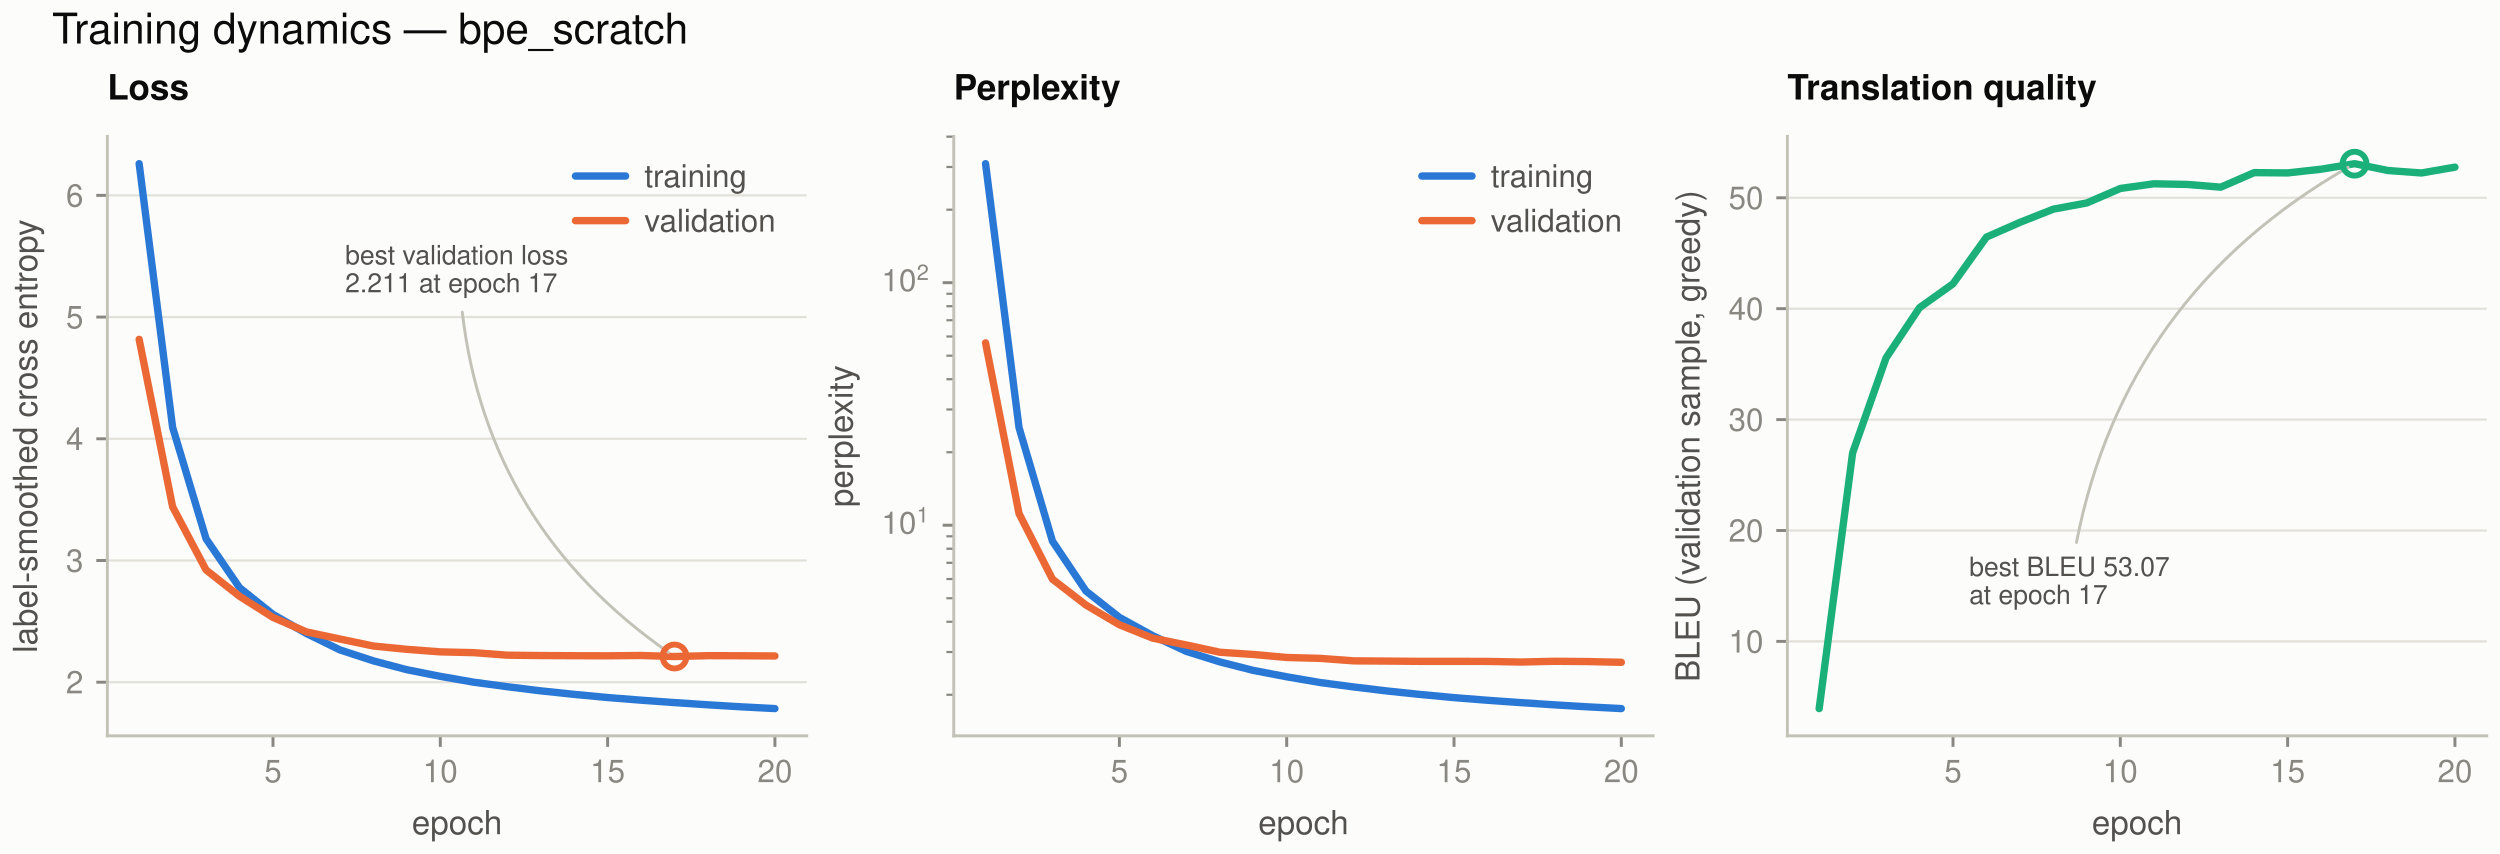
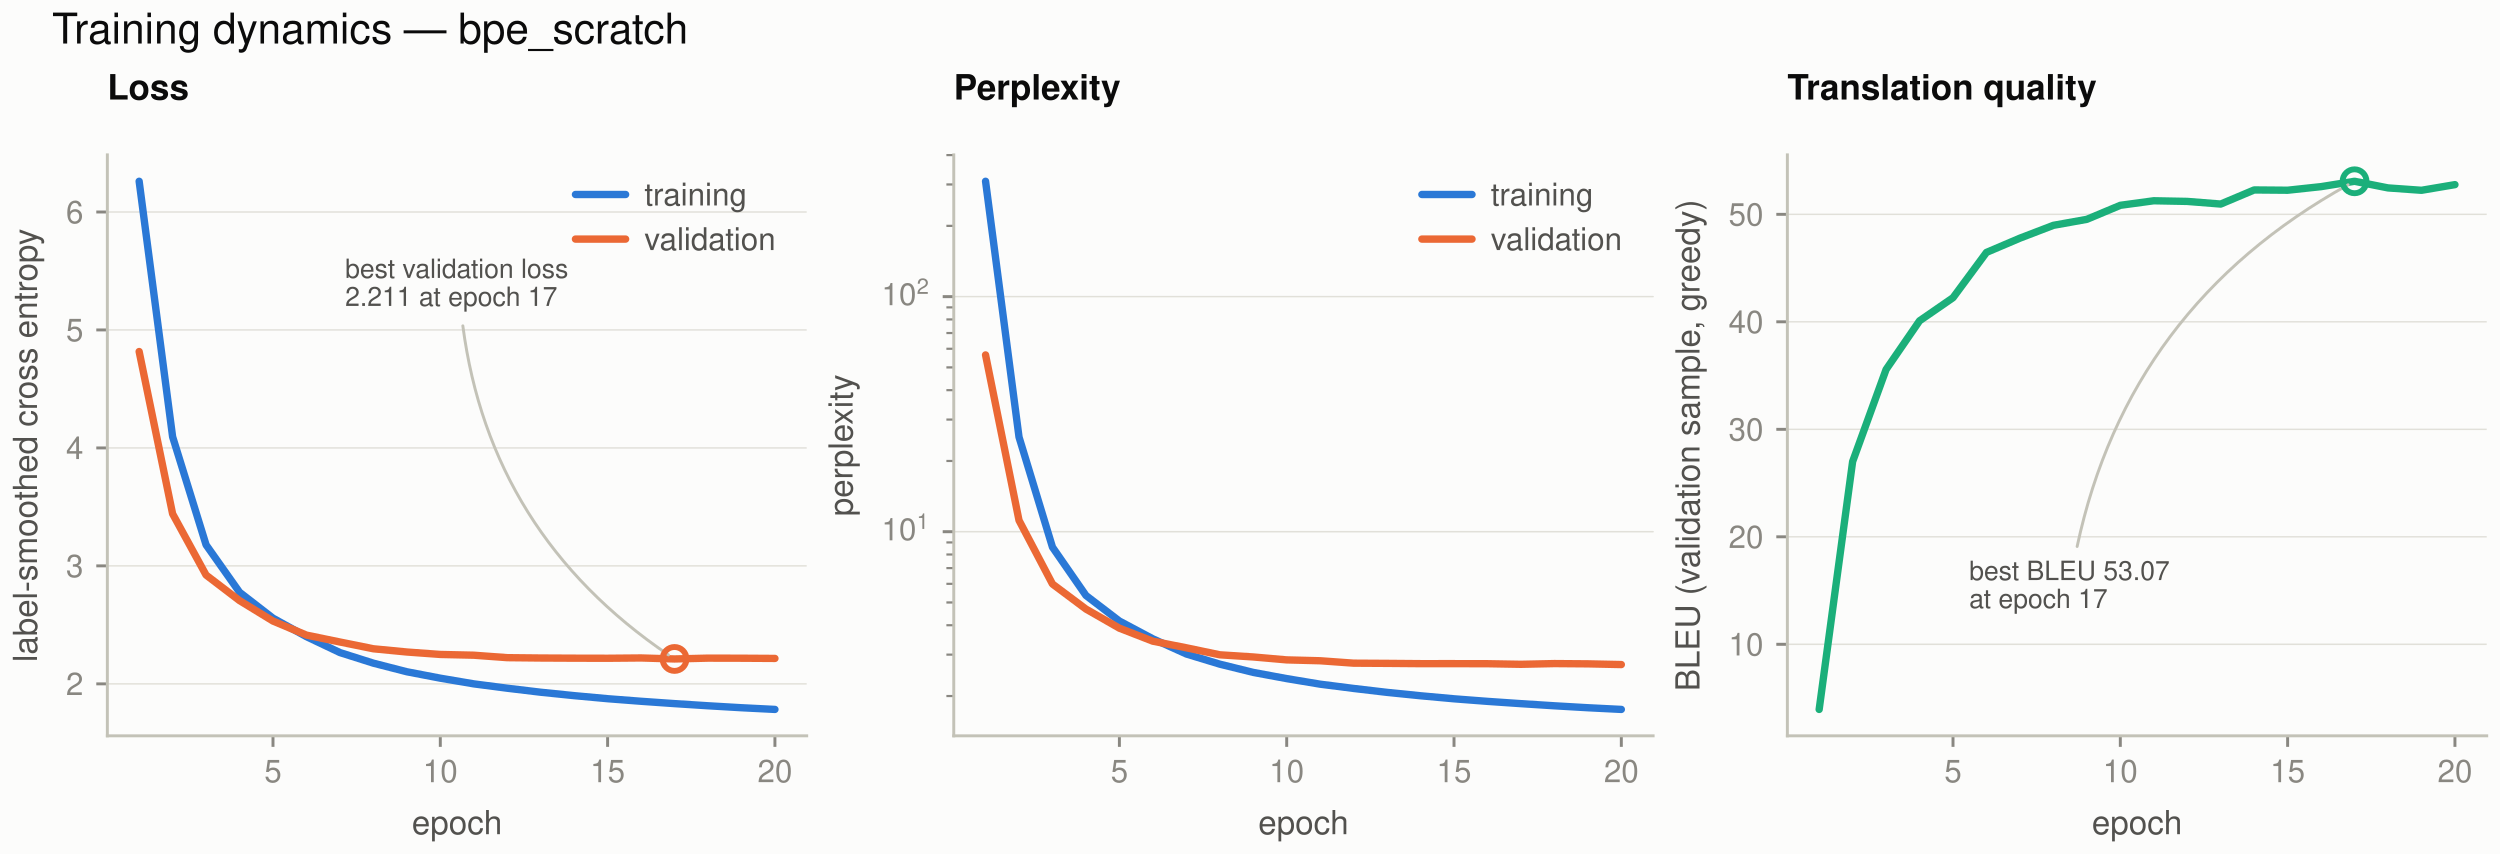
<svg xmlns="http://www.w3.org/2000/svg" xmlns:xlink="http://www.w3.org/1999/xlink" width="678pt" height="231.6pt" viewBox="0 0 678 231.6" version="1.1">
  <defs>
    <style type="text/css">*{stroke-linejoin: round; stroke-linecap: butt}</style>
  </defs>
  <g id="figure_1">
    <g id="patch_1">
      <path d="M 0 231.6  L 678 231.6  L 678 0  L 0 0  z " style="fill: #fcfcfb" />
    </g>
    <g id="axes_1">
      <g id="patch_2">
-         <path d="M 29.115 199.555  L 218.779 199.555  L 218.779 37  L 29.115 37  z " style="fill: #fcfcfb" />
+         <path d="M 29.115 199.555  L 218.779 199.555  L 218.779 42  L 29.115 42  z " style="fill: #fcfcfb" />
      </g>
      <g id="matplotlib.axis_1">
        <g id="xtick_1">
          <g id="line2d_1">
            <defs>
-               <path id="mae2e1ac41f" d="M 0 0  L 0 3  " style="stroke: #898781; stroke-width: 0.8" />
+               <path id="m5e788f8303" d="M 0 0  L 0 3  " style="stroke: #898781; stroke-width: 0.8" />
            </defs>
            <g>
-               <use xlink:href="#mae2e1ac41f" x="74.036" y="199.555" style="fill: #898781; stroke: #898781; stroke-width: 0.8" />
+               <use xlink:href="#m5e788f8303" x="74.036" y="199.555" style="fill: #898781; stroke: #898781; stroke-width: 0.8" />
            </g>
          </g>
          <g id="text_1">
            <text style="font-size: 8.5px; font-family: 'Helvetica Neue', 'Helvetica', 'Arial', 'DejaVu Sans', sans-serif; text-anchor: middle; fill: #898781" x="74.036" y="212.125" transform="rotate(-0 74.03577 212.1249)">5</text>
          </g>
        </g>
        <g id="xtick_2">
          <g id="line2d_2">
            <g>
-               <use xlink:href="#mae2e1ac41f" x="119.41" y="199.555" style="fill: #898781; stroke: #898781; stroke-width: 0.8" />
+               <use xlink:href="#m5e788f8303" x="119.41" y="199.555" style="fill: #898781; stroke: #898781; stroke-width: 0.8" />
            </g>
          </g>
          <g id="text_2">
            <text style="font-size: 8.5px; font-family: 'Helvetica Neue', 'Helvetica', 'Arial', 'DejaVu Sans', sans-serif; text-anchor: middle; fill: #898781" x="119.41" y="212.125" transform="rotate(-0 119.41 212.1249)">10</text>
          </g>
        </g>
        <g id="xtick_3">
          <g id="line2d_3">
            <g>
-               <use xlink:href="#mae2e1ac41f" x="164.784" y="199.555" style="fill: #898781; stroke: #898781; stroke-width: 0.8" />
+               <use xlink:href="#m5e788f8303" x="164.784" y="199.555" style="fill: #898781; stroke: #898781; stroke-width: 0.8" />
            </g>
          </g>
          <g id="text_3">
            <text style="font-size: 8.5px; font-family: 'Helvetica Neue', 'Helvetica', 'Arial', 'DejaVu Sans', sans-serif; text-anchor: middle; fill: #898781" x="164.784" y="212.125" transform="rotate(-0 164.7842 212.1249)">15</text>
          </g>
        </g>
        <g id="xtick_4">
          <g id="line2d_4">
            <g>
-               <use xlink:href="#mae2e1ac41f" x="210.158" y="199.555" style="fill: #898781; stroke: #898781; stroke-width: 0.8" />
+               <use xlink:href="#m5e788f8303" x="210.158" y="199.555" style="fill: #898781; stroke: #898781; stroke-width: 0.8" />
            </g>
          </g>
          <g id="text_4">
            <text style="font-size: 8.5px; font-family: 'Helvetica Neue', 'Helvetica', 'Arial', 'DejaVu Sans', sans-serif; text-anchor: middle; fill: #898781" x="210.158" y="212.125" transform="rotate(-0 210.1584 212.1249)">20</text>
          </g>
        </g>
        <g id="text_5">
          <text style="font-size: 9px; font-family: 'Helvetica Neue', 'Helvetica', 'Arial', 'DejaVu Sans', sans-serif; text-anchor: middle; fill: #52514e" x="123.947" y="226.226" transform="rotate(-0 123.9474 226.2262)">epoch</text>
        </g>
      </g>
      <g id="matplotlib.axis_2">
        <g id="ytick_1">
          <g id="line2d_5">
-             <path d="M 29.115 185.012  L 218.779 185.012  " clip-path="url(#pe5aada0786)" style="fill: none; stroke: #e1e0d9; stroke-width: 0.6; stroke-linecap: round" />
+             <path d="M 29.115 185.459  L 218.779 185.459  " clip-path="url(#pc1312f84ef)" style="fill: none; stroke: #e1e0d9; stroke-width: 0.4; stroke-linecap: round" />
          </g>
          <g id="line2d_6">
            <defs>
-               <path id="m737bbbe7aa" d="M 0 0  L -3 0  " style="stroke: #898781; stroke-width: 0.8" />
+               <path id="mcf22f002b5" d="M 0 0  L -3 0  " style="stroke: #898781; stroke-width: 0.8" />
            </defs>
            <g>
-               <use xlink:href="#m737bbbe7aa" x="29.115" y="185.012" style="fill: #898781; stroke: #898781; stroke-width: 0.8" />
+               <use xlink:href="#mcf22f002b5" x="29.115" y="185.459" style="fill: #898781; stroke: #898781; stroke-width: 0.8" />
            </g>
          </g>
          <g id="text_6">
-             <text style="font-size: 8.5px; font-family: 'Helvetica Neue', 'Helvetica', 'Arial', 'DejaVu Sans', sans-serif; text-anchor: end; fill: #898781" x="22.615" y="188.047" transform="rotate(-0 22.61531 188.0469)">2</text>
+             <text style="font-size: 8.5px; font-family: 'Helvetica Neue', 'Helvetica', 'Arial', 'DejaVu Sans', sans-serif; text-anchor: end; fill: #898781" x="22.615" y="188.494" transform="rotate(-0 22.61531 188.4942)">2</text>
          </g>
        </g>
        <g id="ytick_2">
          <g id="line2d_7">
-             <path d="M 29.115 152.005  L 218.779 152.005  " clip-path="url(#pe5aada0786)" style="fill: none; stroke: #e1e0d9; stroke-width: 0.6; stroke-linecap: round" />
+             <path d="M 29.115 153.467  L 218.779 153.467  " clip-path="url(#pc1312f84ef)" style="fill: none; stroke: #e1e0d9; stroke-width: 0.4; stroke-linecap: round" />
          </g>
          <g id="line2d_8">
            <g>
-               <use xlink:href="#m737bbbe7aa" x="29.115" y="152.005" style="fill: #898781; stroke: #898781; stroke-width: 0.8" />
+               <use xlink:href="#mcf22f002b5" x="29.115" y="153.467" style="fill: #898781; stroke: #898781; stroke-width: 0.8" />
            </g>
          </g>
          <g id="text_7">
-             <text style="font-size: 8.5px; font-family: 'Helvetica Neue', 'Helvetica', 'Arial', 'DejaVu Sans', sans-serif; text-anchor: end; fill: #898781" x="22.615" y="155.039" transform="rotate(-0 22.61531 155.0393)">3</text>
+             <text style="font-size: 8.5px; font-family: 'Helvetica Neue', 'Helvetica', 'Arial', 'DejaVu Sans', sans-serif; text-anchor: end; fill: #898781" x="22.615" y="156.502" transform="rotate(-0 22.61531 156.5019)">3</text>
          </g>
        </g>
        <g id="ytick_3">
          <g id="line2d_9">
-             <path d="M 29.115 118.997  L 218.779 118.997  " clip-path="url(#pe5aada0786)" style="fill: none; stroke: #e1e0d9; stroke-width: 0.6; stroke-linecap: round" />
+             <path d="M 29.115 121.475  L 218.779 121.475  " clip-path="url(#pc1312f84ef)" style="fill: none; stroke: #e1e0d9; stroke-width: 0.4; stroke-linecap: round" />
          </g>
          <g id="line2d_10">
            <g>
-               <use xlink:href="#m737bbbe7aa" x="29.115" y="118.997" style="fill: #898781; stroke: #898781; stroke-width: 0.8" />
+               <use xlink:href="#mcf22f002b5" x="29.115" y="121.475" style="fill: #898781; stroke: #898781; stroke-width: 0.8" />
            </g>
          </g>
          <g id="text_8">
-             <text style="font-size: 8.5px; font-family: 'Helvetica Neue', 'Helvetica', 'Arial', 'DejaVu Sans', sans-serif; text-anchor: end; fill: #898781" x="22.615" y="122.032" transform="rotate(-0 22.61531 122.0318)">4</text>
+             <text style="font-size: 8.5px; font-family: 'Helvetica Neue', 'Helvetica', 'Arial', 'DejaVu Sans', sans-serif; text-anchor: end; fill: #898781" x="22.615" y="124.51" transform="rotate(-0 22.61531 124.5096)">4</text>
          </g>
        </g>
        <g id="ytick_4">
          <g id="line2d_11">
-             <path d="M 29.115 85.989  L 218.779 85.989  " clip-path="url(#pe5aada0786)" style="fill: none; stroke: #e1e0d9; stroke-width: 0.6; stroke-linecap: round" />
+             <path d="M 29.115 89.483  L 218.779 89.483  " clip-path="url(#pc1312f84ef)" style="fill: none; stroke: #e1e0d9; stroke-width: 0.4; stroke-linecap: round" />
          </g>
          <g id="line2d_12">
            <g>
-               <use xlink:href="#m737bbbe7aa" x="29.115" y="85.989" style="fill: #898781; stroke: #898781; stroke-width: 0.8" />
+               <use xlink:href="#mcf22f002b5" x="29.115" y="89.483" style="fill: #898781; stroke: #898781; stroke-width: 0.8" />
            </g>
          </g>
          <g id="text_9">
-             <text style="font-size: 8.5px; font-family: 'Helvetica Neue', 'Helvetica', 'Arial', 'DejaVu Sans', sans-serif; text-anchor: end; fill: #898781" x="22.615" y="89.024" transform="rotate(-0 22.61531 89.0242)">5</text>
+             <text style="font-size: 8.5px; font-family: 'Helvetica Neue', 'Helvetica', 'Arial', 'DejaVu Sans', sans-serif; text-anchor: end; fill: #898781" x="22.615" y="92.517" transform="rotate(-0 22.61531 92.51735)">5</text>
          </g>
        </g>
        <g id="ytick_5">
          <g id="line2d_13">
-             <path d="M 29.115 52.982  L 218.779 52.982  " clip-path="url(#pe5aada0786)" style="fill: none; stroke: #e1e0d9; stroke-width: 0.6; stroke-linecap: round" />
+             <path d="M 29.115 57.49  L 218.779 57.49  " clip-path="url(#pc1312f84ef)" style="fill: none; stroke: #e1e0d9; stroke-width: 0.4; stroke-linecap: round" />
          </g>
          <g id="line2d_14">
            <g>
-               <use xlink:href="#m737bbbe7aa" x="29.115" y="52.982" style="fill: #898781; stroke: #898781; stroke-width: 0.8" />
+               <use xlink:href="#mcf22f002b5" x="29.115" y="57.49" style="fill: #898781; stroke: #898781; stroke-width: 0.8" />
            </g>
          </g>
          <g id="text_10">
-             <text style="font-size: 8.5px; font-family: 'Helvetica Neue', 'Helvetica', 'Arial', 'DejaVu Sans', sans-serif; text-anchor: end; fill: #898781" x="22.615" y="56.017" transform="rotate(-0 22.61531 56.01663)">6</text>
+             <text style="font-size: 8.5px; font-family: 'Helvetica Neue', 'Helvetica', 'Arial', 'DejaVu Sans', sans-serif; text-anchor: end; fill: #898781" x="22.615" y="60.525" transform="rotate(-0 22.61531 60.52505)">6</text>
          </g>
        </g>
        <g id="text_11">
-           <text style="font-size: 9px; font-family: 'Helvetica Neue', 'Helvetica', 'Arial', 'DejaVu Sans', sans-serif; text-anchor: middle; fill: #52514e" x="10.027" y="118.278" transform="rotate(-90 10.02656 118.2777)">label-smoothed cross entropy</text>
+           <text style="font-size: 9px; font-family: 'Helvetica Neue', 'Helvetica', 'Arial', 'DejaVu Sans', sans-serif; text-anchor: middle; fill: #52514e" x="10.027" y="120.778" transform="rotate(-90 10.02656 120.7777)">label-smoothed cross entropy</text>
        </g>
      </g>
      <g id="line2d_15">
-         <path d="M 37.736 44.389  L 46.811 115.882  L 55.886 146.121  L 64.961 159.377  L 74.036 166.631  L 83.111 171.812  L 92.185 176.26  L 101.26 179.226  L 110.335 181.63  L 119.41 183.427  L 128.485 185.017  L 137.56 186.237  L 146.634 187.357  L 155.709 188.313  L 164.784 189.17  L 173.859 189.891  L 182.934 190.543  L 192.009 191.146  L 201.084 191.694  L 210.158 192.166  " clip-path="url(#pe5aada0786)" style="fill: none; stroke: #2a78d6; stroke-width: 2; stroke-linecap: round" />
+         <path d="M 37.736 49.162  L 46.811 118.455  L 55.886 147.765  L 64.961 160.613  L 74.036 167.644  L 83.111 172.665  L 92.185 176.976  L 101.26 179.852  L 110.335 182.182  L 119.41 183.923  L 128.485 185.464  L 137.56 186.646  L 146.634 187.732  L 155.709 188.659  L 164.784 189.489  L 173.859 190.188  L 182.934 190.821  L 192.009 191.405  L 201.084 191.936  L 210.158 192.394  " clip-path="url(#pc1312f84ef)" style="fill: none; stroke: #2a78d6; stroke-width: 2; stroke-linecap: round" />
      </g>
      <g id="line2d_16">
-         <path d="M 37.736 92.034  L 46.811 137.441  L 55.886 154.572  L 64.961 161.717  L 74.036 167.445  L 83.111 171.377  L 92.185 173.304  L 101.26 175.201  L 110.335 176.103  L 119.41 176.787  L 128.485 176.998  L 137.56 177.685  L 146.634 177.785  L 155.709 177.831  L 164.784 177.854  L 173.859 177.769  L 182.934 178.048  L 192.009 177.817  L 201.084 177.84  L 210.158 177.899  " clip-path="url(#pe5aada0786)" style="fill: none; stroke: #eb6834; stroke-width: 2; stroke-linecap: round" />
+         <path d="M 37.736 95.341  L 46.811 139.351  L 55.886 155.956  L 64.961 162.881  L 74.036 168.432  L 83.111 172.243  L 92.185 174.111  L 101.26 175.95  L 110.335 176.824  L 119.41 177.487  L 128.485 177.691  L 137.56 178.357  L 146.634 178.454  L 155.709 178.499  L 164.784 178.521  L 173.859 178.439  L 182.934 178.709  L 192.009 178.486  L 201.084 178.508  L 210.158 178.565  " clip-path="url(#pc1312f84ef)" style="fill: none; stroke: #eb6834; stroke-width: 2; stroke-linecap: round" />
      </g>
      <g id="patch_3">
-         <path d="M 29.115 199.555  L 29.115 37  " style="fill: none; stroke: #c3c2b7; stroke-width: 0.8; stroke-linejoin: miter; stroke-linecap: square" />
+         <path d="M 29.115 199.555  L 29.115 42  " style="fill: none; stroke: #c3c2b7; stroke-width: 0.8; stroke-linejoin: miter; stroke-linecap: square" />
      </g>
      <g id="patch_4">
        <path d="M 29.115 199.555  L 218.779 199.555  " style="fill: none; stroke: #c3c2b7; stroke-width: 0.8; stroke-linejoin: miter; stroke-linecap: square" />
      </g>
      <g id="patch_5">
-         <path d="M 125.369 84.671  Q 132.146 142.648 181.285 176.912  " style="fill: none; stroke: #c3c2b7; stroke-width: 0.8; stroke-linecap: round" />
+         <path d="M 125.52 88.368  Q 132.938 144.779 181.275 177.598  " style="fill: none; stroke: #c3c2b7; stroke-width: 0.8; stroke-linecap: round" />
      </g>
      <g id="text_12">
-         <text style="font-size: 7.2px; font-family: 'Helvetica Neue', 'Helvetica', 'Arial', 'DejaVu Sans', sans-serif; fill: #52514e" transform="translate(93.60112 71.67628)">best validation loss</text>
-         <text style="font-size: 7.2px; font-family: 'Helvetica Neue', 'Helvetica', 'Arial', 'DejaVu Sans', sans-serif; fill: #52514e" transform="translate(93.60112 79.26441)">2.211 at epoch 17</text>
+         <text style="font-size: 7.2px; font-family: 'Helvetica Neue', 'Helvetica', 'Arial', 'DejaVu Sans', sans-serif; fill: #52514e" transform="translate(93.60112 75.37628)">best validation loss</text>
+         <text style="font-size: 7.2px; font-family: 'Helvetica Neue', 'Helvetica', 'Arial', 'DejaVu Sans', sans-serif; fill: #52514e" transform="translate(93.60112 82.96441)">2.211 at epoch 17</text>
      </g>
      <g id="text_13">
        <text style="font-weight: 600; font-size: 9.5px; font-family: 'Helvetica Neue', 'Helvetica', 'Arial', 'DejaVu Sans', sans-serif; text-anchor: start; fill: #0b0b0b" x="29.115" y="27" transform="rotate(-0 29.11531 27.00001)">Loss</text>
      </g>
      <g id="PathCollection_1">
-         <path d="M 182.934 181.288  C 183.793 181.288 184.617 180.947 185.225 180.339  C 185.833 179.731 186.174 178.907 186.174 178.048  C 186.174 177.188 185.833 176.364 185.225 175.756  C 184.617 175.149 183.793 174.807 182.934 174.807  C 182.074 174.807 181.25 175.149 180.643 175.756  C 180.035 176.364 179.693 177.188 179.693 178.048  C 179.693 178.907 180.035 179.731 180.643 180.339  C 181.25 180.947 182.074 181.288 182.934 181.288  L 182.934 181.288  z " clip-path="url(#pe5aada0786)" style="fill: none; stroke: #eb6834; stroke-width: 1.6" />
+         <path d="M 182.934 181.949  C 183.793 181.949 184.617 181.608 185.225 181  C 185.833 180.393 186.174 179.568 186.174 178.709  C 186.174 177.85 185.833 177.025 185.225 176.418  C 184.617 175.81 183.793 175.469 182.934 175.469  C 182.074 175.469 181.25 175.81 180.643 176.418  C 180.035 177.025 179.693 177.85 179.693 178.709  C 179.693 179.568 180.035 180.393 180.643 181  C 181.25 181.608 182.074 181.949 182.934 181.949  L 182.934 181.949  z " clip-path="url(#pc1312f84ef)" style="fill: none; stroke: #eb6834; stroke-width: 1.6" />
      </g>
      <g id="legend_1">
        <g id="line2d_17">
-           <path d="M 156.065 47.745  L 162.865 47.745  L 169.665 47.745  " style="fill: none; stroke: #2a78d6; stroke-width: 2; stroke-linecap: round" />
+           <path d="M 156.065 52.745  L 162.865 52.745  L 169.665 52.745  " style="fill: none; stroke: #2a78d6; stroke-width: 2; stroke-linecap: round" />
        </g>
        <g id="text_14">
-           <text style="font-size: 8.5px; font-family: 'Helvetica Neue', 'Helvetica', 'Arial', 'DejaVu Sans', sans-serif; text-anchor: start; fill: #52514e" x="174.765" y="50.72" transform="rotate(-0 174.7654 50.71954)">training</text>
+           <text style="font-size: 8.5px; font-family: 'Helvetica Neue', 'Helvetica', 'Arial', 'DejaVu Sans', sans-serif; text-anchor: start; fill: #52514e" x="174.765" y="55.72" transform="rotate(-0 174.7654 55.71954)">training</text>
        </g>
        <g id="line2d_18">
-           <path d="M 156.065 59.841  L 162.865 59.841  L 169.665 59.841  " style="fill: none; stroke: #eb6834; stroke-width: 2; stroke-linecap: round" />
+           <path d="M 156.065 64.841  L 162.865 64.841  L 169.665 64.841  " style="fill: none; stroke: #eb6834; stroke-width: 2; stroke-linecap: round" />
        </g>
        <g id="text_15">
-           <text style="font-size: 8.5px; font-family: 'Helvetica Neue', 'Helvetica', 'Arial', 'DejaVu Sans', sans-serif; text-anchor: start; fill: #52514e" x="174.765" y="62.816" transform="rotate(-0 174.7654 62.81611)">validation</text>
+           <text style="font-size: 8.5px; font-family: 'Helvetica Neue', 'Helvetica', 'Arial', 'DejaVu Sans', sans-serif; text-anchor: start; fill: #52514e" x="174.765" y="67.816" transform="rotate(-0 174.7654 67.8161)">validation</text>
        </g>
      </g>
    </g>
    <g id="axes_2">
      <g id="patch_6">
-         <path d="M 258.66 199.555  L 448.324 199.555  L 448.324 37  L 258.66 37  z " style="fill: #fcfcfb" />
+         <path d="M 258.66 199.555  L 448.324 199.555  L 448.324 42  L 258.66 42  z " style="fill: #fcfcfb" />
      </g>
      <g id="matplotlib.axis_3">
        <g id="xtick_5">
          <g id="line2d_19">
            <g>
-               <use xlink:href="#mae2e1ac41f" x="303.58" y="199.555" style="fill: #898781; stroke: #898781; stroke-width: 0.8" />
+               <use xlink:href="#m5e788f8303" x="303.58" y="199.555" style="fill: #898781; stroke: #898781; stroke-width: 0.8" />
            </g>
          </g>
          <g id="text_16">
            <text style="font-size: 8.5px; font-family: 'Helvetica Neue', 'Helvetica', 'Arial', 'DejaVu Sans', sans-serif; text-anchor: middle; fill: #898781" x="303.58" y="212.125" transform="rotate(-0 303.5802 212.1249)">5</text>
          </g>
        </g>
        <g id="xtick_6">
          <g id="line2d_20">
            <g>
-               <use xlink:href="#mae2e1ac41f" x="348.954" y="199.555" style="fill: #898781; stroke: #898781; stroke-width: 0.8" />
+               <use xlink:href="#m5e788f8303" x="348.954" y="199.555" style="fill: #898781; stroke: #898781; stroke-width: 0.8" />
            </g>
          </g>
          <g id="text_17">
            <text style="font-size: 8.5px; font-family: 'Helvetica Neue', 'Helvetica', 'Arial', 'DejaVu Sans', sans-serif; text-anchor: middle; fill: #898781" x="348.954" y="212.125" transform="rotate(-0 348.9544 212.1249)">10</text>
          </g>
        </g>
        <g id="xtick_7">
          <g id="line2d_21">
            <g>
-               <use xlink:href="#mae2e1ac41f" x="394.329" y="199.555" style="fill: #898781; stroke: #898781; stroke-width: 0.8" />
+               <use xlink:href="#m5e788f8303" x="394.329" y="199.555" style="fill: #898781; stroke: #898781; stroke-width: 0.8" />
            </g>
          </g>
          <g id="text_18">
            <text style="font-size: 8.5px; font-family: 'Helvetica Neue', 'Helvetica', 'Arial', 'DejaVu Sans', sans-serif; text-anchor: middle; fill: #898781" x="394.329" y="212.125" transform="rotate(-0 394.3286 212.1249)">15</text>
          </g>
        </g>
        <g id="xtick_8">
          <g id="line2d_22">
            <g>
-               <use xlink:href="#mae2e1ac41f" x="439.703" y="199.555" style="fill: #898781; stroke: #898781; stroke-width: 0.8" />
+               <use xlink:href="#m5e788f8303" x="439.703" y="199.555" style="fill: #898781; stroke: #898781; stroke-width: 0.8" />
            </g>
          </g>
          <g id="text_19">
            <text style="font-size: 8.5px; font-family: 'Helvetica Neue', 'Helvetica', 'Arial', 'DejaVu Sans', sans-serif; text-anchor: middle; fill: #898781" x="439.703" y="212.125" transform="rotate(-0 439.7028 212.1249)">20</text>
          </g>
        </g>
        <g id="text_20">
          <text style="font-size: 9px; font-family: 'Helvetica Neue', 'Helvetica', 'Arial', 'DejaVu Sans', sans-serif; text-anchor: middle; fill: #52514e" x="353.492" y="226.226" transform="rotate(-0 353.4919 226.2262)">epoch</text>
        </g>
      </g>
      <g id="matplotlib.axis_4">
        <g id="ytick_6">
          <g id="line2d_23">
-             <g>
-               <use xlink:href="#m737bbbe7aa" x="258.66" y="142.441" style="fill: #898781; stroke: #898781; stroke-width: 0.8" />
+             <path d="M 258.66 144.198  L 448.324 144.198  " clip-path="url(#pbae71898ba)" style="fill: none; stroke: #e1e0d9; stroke-width: 0.4; stroke-linecap: round" />
+           </g>
+           <g id="line2d_24">
+             <g>
+               <use xlink:href="#mcf22f002b5" x="258.66" y="144.198" style="fill: #898781; stroke: #898781; stroke-width: 0.8" />
            </g>
          </g>
          <g id="text_21">
-             <g style="fill: #898781" transform="translate(239.0698 145.4762)">
+             <g style="fill: #898781" transform="translate(239.0698 147.2329)">
              <text>
                <tspan x="0" y="-0.705" style="font-size: 8.5px; font-family: 'Helvetica Neue'; fill: #898781">1</tspan>
                <tspan x="4.726" y="-0.705" style="font-size: 8.5px; font-family: 'Helvetica Neue'; fill: #898781">0</tspan>
                <tspan x="9.529" y="-3.778" style="font-size: 5.95px; font-family: 'Helvetica Neue'; fill: #898781">1</tspan>
              </text>
            </g>
          </g>
        </g>
        <g id="ytick_7">
-           <g id="line2d_24">
-             <g>
-               <use xlink:href="#m737bbbe7aa" x="258.66" y="76.665" style="fill: #898781; stroke: #898781; stroke-width: 0.8" />
+           <g id="line2d_25">
+             <path d="M 258.66 80.445  L 448.324 80.445  " clip-path="url(#pbae71898ba)" style="fill: none; stroke: #e1e0d9; stroke-width: 0.4; stroke-linecap: round" />
+           </g>
+           <g id="line2d_26">
+             <g>
+               <use xlink:href="#mcf22f002b5" x="258.66" y="80.445" style="fill: #898781; stroke: #898781; stroke-width: 0.8" />
            </g>
          </g>
          <g id="text_22">
-             <g style="fill: #898781" transform="translate(239.0698 79.70003)">
+             <g style="fill: #898781" transform="translate(239.0698 83.47998)">
              <text>
                <tspan x="0" y="-0.705" style="font-size: 8.5px; font-family: 'Helvetica Neue'; fill: #898781">1</tspan>
                <tspan x="4.726" y="-0.705" style="font-size: 8.5px; font-family: 'Helvetica Neue'; fill: #898781">0</tspan>
                <tspan x="9.529" y="-3.778" style="font-size: 5.95px; font-family: 'Helvetica Neue'; fill: #898781">2</tspan>
              </text>
            </g>
          </g>
        </g>
        <g id="ytick_8">
-           <g id="line2d_25">
+           <g id="line2d_27">
            <defs>
-               <path id="m062fa5e2cc" d="M 0 0  L -2 0  " style="stroke: #898781; stroke-width: 0.6" />
+               <path id="m75c5036483" d="M 0 0  L -2 0  " style="stroke: #898781; stroke-width: 0.6" />
            </defs>
            <g>
-               <use xlink:href="#m062fa5e2cc" x="258.66" y="188.417" style="fill: #898781; stroke: #898781; stroke-width: 0.6" />
+               <use xlink:href="#m75c5036483" x="258.66" y="188.76" style="fill: #898781; stroke: #898781; stroke-width: 0.6" />
            </g>
          </g>
        </g>
        <g id="ytick_9">
-           <g id="line2d_26">
-             <g>
-               <use xlink:href="#m062fa5e2cc" x="258.66" y="176.834" style="fill: #898781; stroke: #898781; stroke-width: 0.6" />
+           <g id="line2d_28">
+             <g>
+               <use xlink:href="#m75c5036483" x="258.66" y="177.533" style="fill: #898781; stroke: #898781; stroke-width: 0.6" />
            </g>
          </g>
        </g>
        <g id="ytick_10">
-           <g id="line2d_27">
-             <g>
-               <use xlink:href="#m062fa5e2cc" x="258.66" y="168.616" style="fill: #898781; stroke: #898781; stroke-width: 0.6" />
+           <g id="line2d_29">
+             <g>
+               <use xlink:href="#m75c5036483" x="258.66" y="169.568" style="fill: #898781; stroke: #898781; stroke-width: 0.6" />
            </g>
          </g>
        </g>
        <g id="ytick_11">
-           <g id="line2d_28">
-             <g>
-               <use xlink:href="#m062fa5e2cc" x="258.66" y="162.242" style="fill: #898781; stroke: #898781; stroke-width: 0.6" />
+           <g id="line2d_30">
+             <g>
+               <use xlink:href="#m75c5036483" x="258.66" y="163.39" style="fill: #898781; stroke: #898781; stroke-width: 0.6" />
            </g>
          </g>
        </g>
        <g id="ytick_12">
-           <g id="line2d_29">
-             <g>
-               <use xlink:href="#m062fa5e2cc" x="258.66" y="157.034" style="fill: #898781; stroke: #898781; stroke-width: 0.6" />
+           <g id="line2d_31">
+             <g>
+               <use xlink:href="#m75c5036483" x="258.66" y="158.342" style="fill: #898781; stroke: #898781; stroke-width: 0.6" />
            </g>
          </g>
        </g>
        <g id="ytick_13">
-           <g id="line2d_30">
-             <g>
-               <use xlink:href="#m062fa5e2cc" x="258.66" y="152.63" style="fill: #898781; stroke: #898781; stroke-width: 0.6" />
+           <g id="line2d_32">
+             <g>
+               <use xlink:href="#m75c5036483" x="258.66" y="154.074" style="fill: #898781; stroke: #898781; stroke-width: 0.6" />
            </g>
          </g>
        </g>
        <g id="ytick_14">
-           <g id="line2d_31">
-             <g>
-               <use xlink:href="#m062fa5e2cc" x="258.66" y="148.816" style="fill: #898781; stroke: #898781; stroke-width: 0.6" />
+           <g id="line2d_33">
+             <g>
+               <use xlink:href="#m75c5036483" x="258.66" y="150.376" style="fill: #898781; stroke: #898781; stroke-width: 0.6" />
            </g>
          </g>
        </g>
        <g id="ytick_15">
-           <g id="line2d_32">
-             <g>
-               <use xlink:href="#m062fa5e2cc" x="258.66" y="145.451" style="fill: #898781; stroke: #898781; stroke-width: 0.6" />
+           <g id="line2d_34">
+             <g>
+               <use xlink:href="#m75c5036483" x="258.66" y="147.115" style="fill: #898781; stroke: #898781; stroke-width: 0.6" />
            </g>
          </g>
        </g>
        <g id="ytick_16">
-           <g id="line2d_33">
-             <g>
-               <use xlink:href="#m062fa5e2cc" x="258.66" y="122.641" style="fill: #898781; stroke: #898781; stroke-width: 0.6" />
+           <g id="line2d_35">
+             <g>
+               <use xlink:href="#m75c5036483" x="258.66" y="125.007" style="fill: #898781; stroke: #898781; stroke-width: 0.6" />
            </g>
          </g>
        </g>
        <g id="ytick_17">
-           <g id="line2d_34">
-             <g>
-               <use xlink:href="#m062fa5e2cc" x="258.66" y="111.058" style="fill: #898781; stroke: #898781; stroke-width: 0.6" />
+           <g id="line2d_36">
+             <g>
+               <use xlink:href="#m75c5036483" x="258.66" y="113.78" style="fill: #898781; stroke: #898781; stroke-width: 0.6" />
            </g>
          </g>
        </g>
        <g id="ytick_18">
-           <g id="line2d_35">
-             <g>
-               <use xlink:href="#m062fa5e2cc" x="258.66" y="102.84" style="fill: #898781; stroke: #898781; stroke-width: 0.6" />
+           <g id="line2d_37">
+             <g>
+               <use xlink:href="#m75c5036483" x="258.66" y="105.815" style="fill: #898781; stroke: #898781; stroke-width: 0.6" />
            </g>
          </g>
        </g>
        <g id="ytick_19">
-           <g id="line2d_36">
-             <g>
-               <use xlink:href="#m062fa5e2cc" x="258.66" y="96.466" style="fill: #898781; stroke: #898781; stroke-width: 0.6" />
+           <g id="line2d_38">
+             <g>
+               <use xlink:href="#m75c5036483" x="258.66" y="99.637" style="fill: #898781; stroke: #898781; stroke-width: 0.6" />
            </g>
          </g>
        </g>
        <g id="ytick_20">
-           <g id="line2d_37">
-             <g>
-               <use xlink:href="#m062fa5e2cc" x="258.66" y="91.258" style="fill: #898781; stroke: #898781; stroke-width: 0.6" />
+           <g id="line2d_39">
+             <g>
+               <use xlink:href="#m75c5036483" x="258.66" y="94.589" style="fill: #898781; stroke: #898781; stroke-width: 0.6" />
            </g>
          </g>
        </g>
        <g id="ytick_21">
-           <g id="line2d_38">
-             <g>
-               <use xlink:href="#m062fa5e2cc" x="258.66" y="86.854" style="fill: #898781; stroke: #898781; stroke-width: 0.6" />
+           <g id="line2d_40">
+             <g>
+               <use xlink:href="#m75c5036483" x="258.66" y="90.321" style="fill: #898781; stroke: #898781; stroke-width: 0.6" />
            </g>
          </g>
        </g>
        <g id="ytick_22">
-           <g id="line2d_39">
-             <g>
-               <use xlink:href="#m062fa5e2cc" x="258.66" y="83.04" style="fill: #898781; stroke: #898781; stroke-width: 0.6" />
+           <g id="line2d_41">
+             <g>
+               <use xlink:href="#m75c5036483" x="258.66" y="86.624" style="fill: #898781; stroke: #898781; stroke-width: 0.6" />
            </g>
          </g>
        </g>
        <g id="ytick_23">
-           <g id="line2d_40">
-             <g>
-               <use xlink:href="#m062fa5e2cc" x="258.66" y="79.675" style="fill: #898781; stroke: #898781; stroke-width: 0.6" />
+           <g id="line2d_42">
+             <g>
+               <use xlink:href="#m75c5036483" x="258.66" y="83.362" style="fill: #898781; stroke: #898781; stroke-width: 0.6" />
            </g>
          </g>
        </g>
        <g id="ytick_24">
-           <g id="line2d_41">
-             <g>
-               <use xlink:href="#m062fa5e2cc" x="258.66" y="56.865" style="fill: #898781; stroke: #898781; stroke-width: 0.6" />
+           <g id="line2d_43">
+             <g>
+               <use xlink:href="#m75c5036483" x="258.66" y="61.254" style="fill: #898781; stroke: #898781; stroke-width: 0.6" />
            </g>
          </g>
        </g>
        <g id="ytick_25">
-           <g id="line2d_42">
-             <g>
-               <use xlink:href="#m062fa5e2cc" x="258.66" y="45.282" style="fill: #898781; stroke: #898781; stroke-width: 0.6" />
+           <g id="line2d_44">
+             <g>
+               <use xlink:href="#m75c5036483" x="258.66" y="50.027" style="fill: #898781; stroke: #898781; stroke-width: 0.6" />
            </g>
          </g>
        </g>
        <g id="ytick_26">
-           <g id="line2d_43">
-             <g>
-               <use xlink:href="#m062fa5e2cc" x="258.66" y="37.064" style="fill: #898781; stroke: #898781; stroke-width: 0.6" />
+           <g id="line2d_45">
+             <g>
+               <use xlink:href="#m75c5036483" x="258.66" y="42.062" style="fill: #898781; stroke: #898781; stroke-width: 0.6" />
            </g>
          </g>
        </g>
        <g id="text_23">
-           <text style="font-size: 9px; font-family: 'Helvetica Neue', 'Helvetica', 'Arial', 'DejaVu Sans', sans-serif; text-anchor: middle; fill: #52514e" x="231.207" y="118.278" transform="rotate(-90 231.2065 118.2777)">perplexity</text>
-         </g>
-       </g>
-       <g id="line2d_44">
-         <path d="M 267.281 44.389  L 276.356 115.953  L 285.431 146.773  L 294.505 160.28  L 303.58 167.44  L 312.655 172.416  L 321.73 176.658  L 330.805 179.503  L 339.88 181.813  L 348.954 183.548  L 358.029 185.107  L 367.104 186.299  L 376.179 187.398  L 385.254 188.348  L 394.329 189.196  L 403.403 189.913  L 412.478 190.553  L 421.553 191.153  L 430.628 191.697  L 439.703 192.166  " clip-path="url(#p1233dcce76)" style="fill: none; stroke: #2a78d6; stroke-width: 2; stroke-linecap: round" />
-       </g>
-       <g id="line2d_45">
-         <path d="M 267.281 92.981  L 276.356 139.273  L 285.431 157.079  L 294.505 164.084  L 303.58 169.441  L 312.655 173.08  L 321.73 174.922  L 330.805 176.886  L 339.88 177.489  L 348.954 178.308  L 358.029 178.552  L 367.104 179.225  L 376.179 179.283  L 385.254 179.363  L 394.329 179.361  L 403.403 179.377  L 412.478 179.544  L 421.553 179.34  L 430.628 179.414  L 439.703 179.616  " clip-path="url(#p1233dcce76)" style="fill: none; stroke: #eb6834; stroke-width: 2; stroke-linecap: round" />
+           <text style="font-size: 9px; font-family: 'Helvetica Neue', 'Helvetica', 'Arial', 'DejaVu Sans', sans-serif; text-anchor: middle; fill: #52514e" x="231.207" y="120.778" transform="rotate(-90 231.2065 120.7777)">perplexity</text>
+         </g>
+       </g>
+       <g id="line2d_46">
+         <path d="M 267.281 49.162  L 276.356 118.525  L 285.431 148.396  L 294.505 161.488  L 303.58 168.428  L 312.655 173.251  L 321.73 177.362  L 330.805 180.12  L 339.88 182.359  L 348.954 184.041  L 358.029 185.551  L 367.104 186.707  L 376.179 187.772  L 385.254 188.693  L 394.329 189.515  L 403.403 190.21  L 412.478 190.83  L 421.553 191.411  L 430.628 191.938  L 439.703 192.394  " clip-path="url(#pbae71898ba)" style="fill: none; stroke: #2a78d6; stroke-width: 2; stroke-linecap: round" />
+       </g>
+       <g id="line2d_47">
+         <path d="M 267.281 96.259  L 276.356 141.127  L 285.431 158.386  L 294.505 165.175  L 303.58 170.368  L 312.655 173.894  L 321.73 175.68  L 330.805 177.583  L 339.88 178.168  L 348.954 178.961  L 358.029 179.198  L 367.104 179.851  L 376.179 179.906  L 385.254 179.984  L 394.329 179.982  L 403.403 179.998  L 412.478 180.16  L 421.553 179.962  L 430.628 180.034  L 439.703 180.23  " clip-path="url(#pbae71898ba)" style="fill: none; stroke: #eb6834; stroke-width: 2; stroke-linecap: round" />
      </g>
      <g id="patch_7">
-         <path d="M 258.66 199.555  L 258.66 37  " style="fill: none; stroke: #c3c2b7; stroke-width: 0.8; stroke-linejoin: miter; stroke-linecap: square" />
+         <path d="M 258.66 199.555  L 258.66 42  " style="fill: none; stroke: #c3c2b7; stroke-width: 0.8; stroke-linejoin: miter; stroke-linecap: square" />
      </g>
      <g id="patch_8">
        <path d="M 258.66 199.555  L 448.324 199.555  " style="fill: none; stroke: #c3c2b7; stroke-width: 0.8; stroke-linejoin: miter; stroke-linecap: square" />
      </g>
      <g id="text_24">
        <text style="font-weight: 600; font-size: 9.5px; font-family: 'Helvetica Neue', 'Helvetica', 'Arial', 'DejaVu Sans', sans-serif; text-anchor: start; fill: #0b0b0b" x="258.66" y="27" transform="rotate(-0 258.6598 27.00001)">Perplexity</text>
      </g>
      <g id="legend_2">
-         <g id="line2d_46">
-           <path d="M 385.61 47.745  L 392.41 47.745  L 399.21 47.745  " style="fill: none; stroke: #2a78d6; stroke-width: 2; stroke-linecap: round" />
+         <g id="line2d_48">
+           <path d="M 385.61 52.745  L 392.41 52.745  L 399.21 52.745  " style="fill: none; stroke: #2a78d6; stroke-width: 2; stroke-linecap: round" />
        </g>
        <g id="text_25">
-           <text style="font-size: 8.5px; font-family: 'Helvetica Neue', 'Helvetica', 'Arial', 'DejaVu Sans', sans-serif; text-anchor: start; fill: #52514e" x="404.31" y="50.72" transform="rotate(-0 404.3099 50.71954)">training</text>
-         </g>
-         <g id="line2d_47">
-           <path d="M 385.61 59.841  L 392.41 59.841  L 399.21 59.841  " style="fill: none; stroke: #eb6834; stroke-width: 2; stroke-linecap: round" />
+           <text style="font-size: 8.5px; font-family: 'Helvetica Neue', 'Helvetica', 'Arial', 'DejaVu Sans', sans-serif; text-anchor: start; fill: #52514e" x="404.31" y="55.72" transform="rotate(-0 404.3099 55.71954)">training</text>
+         </g>
+         <g id="line2d_49">
+           <path d="M 385.61 64.841  L 392.41 64.841  L 399.21 64.841  " style="fill: none; stroke: #eb6834; stroke-width: 2; stroke-linecap: round" />
        </g>
        <g id="text_26">
-           <text style="font-size: 8.5px; font-family: 'Helvetica Neue', 'Helvetica', 'Arial', 'DejaVu Sans', sans-serif; text-anchor: start; fill: #52514e" x="404.31" y="62.816" transform="rotate(-0 404.3099 62.81611)">validation</text>
+           <text style="font-size: 8.5px; font-family: 'Helvetica Neue', 'Helvetica', 'Arial', 'DejaVu Sans', sans-serif; text-anchor: start; fill: #52514e" x="404.31" y="67.816" transform="rotate(-0 404.3099 67.8161)">validation</text>
        </g>
      </g>
    </g>
    <g id="axes_3">
      <g id="patch_9">
-         <path d="M 484.735 199.555  L 674.4 199.555  L 674.4 37  L 484.735 37  z " style="fill: #fcfcfb" />
+         <path d="M 484.735 199.555  L 674.4 199.555  L 674.4 42  L 484.735 42  z " style="fill: #fcfcfb" />
      </g>
      <g id="matplotlib.axis_5">
        <g id="xtick_9">
-           <g id="line2d_48">
-             <g>
-               <use xlink:href="#mae2e1ac41f" x="529.656" y="199.555" style="fill: #898781; stroke: #898781; stroke-width: 0.8" />
+           <g id="line2d_50">
+             <g>
+               <use xlink:href="#m5e788f8303" x="529.656" y="199.555" style="fill: #898781; stroke: #898781; stroke-width: 0.8" />
            </g>
          </g>
          <g id="text_27">
            <text style="font-size: 8.5px; font-family: 'Helvetica Neue', 'Helvetica', 'Arial', 'DejaVu Sans', sans-serif; text-anchor: middle; fill: #898781" x="529.656" y="212.125" transform="rotate(-0 529.6558 212.1249)">5</text>
          </g>
        </g>
        <g id="xtick_10">
-           <g id="line2d_49">
-             <g>
-               <use xlink:href="#mae2e1ac41f" x="575.03" y="199.555" style="fill: #898781; stroke: #898781; stroke-width: 0.8" />
+           <g id="line2d_51">
+             <g>
+               <use xlink:href="#m5e788f8303" x="575.03" y="199.555" style="fill: #898781; stroke: #898781; stroke-width: 0.8" />
            </g>
          </g>
          <g id="text_28">
            <text style="font-size: 8.5px; font-family: 'Helvetica Neue', 'Helvetica', 'Arial', 'DejaVu Sans', sans-serif; text-anchor: middle; fill: #898781" x="575.03" y="212.125" transform="rotate(-0 575.03 212.1249)">10</text>
          </g>
        </g>
        <g id="xtick_11">
-           <g id="line2d_50">
-             <g>
-               <use xlink:href="#mae2e1ac41f" x="620.404" y="199.555" style="fill: #898781; stroke: #898781; stroke-width: 0.8" />
+           <g id="line2d_52">
+             <g>
+               <use xlink:href="#m5e788f8303" x="620.404" y="199.555" style="fill: #898781; stroke: #898781; stroke-width: 0.8" />
            </g>
          </g>
          <g id="text_29">
            <text style="font-size: 8.5px; font-family: 'Helvetica Neue', 'Helvetica', 'Arial', 'DejaVu Sans', sans-serif; text-anchor: middle; fill: #898781" x="620.404" y="212.125" transform="rotate(-0 620.4042 212.1249)">15</text>
          </g>
        </g>
        <g id="xtick_12">
-           <g id="line2d_51">
-             <g>
-               <use xlink:href="#mae2e1ac41f" x="665.778" y="199.555" style="fill: #898781; stroke: #898781; stroke-width: 0.8" />
+           <g id="line2d_53">
+             <g>
+               <use xlink:href="#m5e788f8303" x="665.778" y="199.555" style="fill: #898781; stroke: #898781; stroke-width: 0.8" />
            </g>
          </g>
          <g id="text_30">
            <text style="font-size: 8.5px; font-family: 'Helvetica Neue', 'Helvetica', 'Arial', 'DejaVu Sans', sans-serif; text-anchor: middle; fill: #898781" x="665.778" y="212.125" transform="rotate(-0 665.7784 212.1249)">20</text>
          </g>
        </g>
        <g id="text_31">
          <text style="font-size: 9px; font-family: 'Helvetica Neue', 'Helvetica', 'Arial', 'DejaVu Sans', sans-serif; text-anchor: middle; fill: #52514e" x="579.567" y="226.226" transform="rotate(-0 579.5674 226.2262)">epoch</text>
        </g>
      </g>
      <g id="matplotlib.axis_6">
        <g id="ytick_27">
-           <g id="line2d_52">
-             <path d="M 484.735 173.947  L 674.4 173.947  " clip-path="url(#p4f6c6cf602)" style="fill: none; stroke: #e1e0d9; stroke-width: 0.6; stroke-linecap: round" />
-           </g>
-           <g id="line2d_53">
-             <g>
-               <use xlink:href="#m737bbbe7aa" x="484.735" y="173.947" style="fill: #898781; stroke: #898781; stroke-width: 0.8" />
+           <g id="line2d_54">
+             <path d="M 484.735 174.735  L 674.4 174.735  " clip-path="url(#p34880a6794)" style="fill: none; stroke: #e1e0d9; stroke-width: 0.4; stroke-linecap: round" />
+           </g>
+           <g id="line2d_55">
+             <g>
+               <use xlink:href="#mcf22f002b5" x="484.735" y="174.735" style="fill: #898781; stroke: #898781; stroke-width: 0.8" />
            </g>
          </g>
          <g id="text_32">
-             <text style="font-size: 8.5px; font-family: 'Helvetica Neue', 'Helvetica', 'Arial', 'DejaVu Sans', sans-serif; text-anchor: end; fill: #898781" x="478.235" y="176.982" transform="rotate(-0 478.2354 176.9822)">10</text>
+             <text style="font-size: 8.5px; font-family: 'Helvetica Neue', 'Helvetica', 'Arial', 'DejaVu Sans', sans-serif; text-anchor: end; fill: #898781" x="478.235" y="177.77" transform="rotate(-0 478.2354 177.7698)">10</text>
          </g>
        </g>
        <g id="ytick_28">
-           <g id="line2d_54">
-             <path d="M 484.735 143.87  L 674.4 143.87  " clip-path="url(#p4f6c6cf602)" style="fill: none; stroke: #e1e0d9; stroke-width: 0.6; stroke-linecap: round" />
-           </g>
-           <g id="line2d_55">
-             <g>
-               <use xlink:href="#m737bbbe7aa" x="484.735" y="143.87" style="fill: #898781; stroke: #898781; stroke-width: 0.8" />
+           <g id="line2d_56">
+             <path d="M 484.735 145.583  L 674.4 145.583  " clip-path="url(#p34880a6794)" style="fill: none; stroke: #e1e0d9; stroke-width: 0.4; stroke-linecap: round" />
+           </g>
+           <g id="line2d_57">
+             <g>
+               <use xlink:href="#mcf22f002b5" x="484.735" y="145.583" style="fill: #898781; stroke: #898781; stroke-width: 0.8" />
            </g>
          </g>
          <g id="text_33">
-             <text style="font-size: 8.5px; font-family: 'Helvetica Neue', 'Helvetica', 'Arial', 'DejaVu Sans', sans-serif; text-anchor: end; fill: #898781" x="478.235" y="146.905" transform="rotate(-0 478.2354 146.9045)">20</text>
+             <text style="font-size: 8.5px; font-family: 'Helvetica Neue', 'Helvetica', 'Arial', 'DejaVu Sans', sans-serif; text-anchor: end; fill: #898781" x="478.235" y="148.617" transform="rotate(-0 478.2354 148.6173)">20</text>
          </g>
        </g>
        <g id="ytick_29">
-           <g id="line2d_56">
-             <path d="M 484.735 113.792  L 674.4 113.792  " clip-path="url(#p4f6c6cf602)" style="fill: none; stroke: #e1e0d9; stroke-width: 0.6; stroke-linecap: round" />
-           </g>
-           <g id="line2d_57">
-             <g>
-               <use xlink:href="#m737bbbe7aa" x="484.735" y="113.792" style="fill: #898781; stroke: #898781; stroke-width: 0.8" />
+           <g id="line2d_58">
+             <path d="M 484.735 116.43  L 674.4 116.43  " clip-path="url(#p34880a6794)" style="fill: none; stroke: #e1e0d9; stroke-width: 0.4; stroke-linecap: round" />
+           </g>
+           <g id="line2d_59">
+             <g>
+               <use xlink:href="#mcf22f002b5" x="484.735" y="116.43" style="fill: #898781; stroke: #898781; stroke-width: 0.8" />
            </g>
          </g>
          <g id="text_34">
-             <text style="font-size: 8.5px; font-family: 'Helvetica Neue', 'Helvetica', 'Arial', 'DejaVu Sans', sans-serif; text-anchor: end; fill: #898781" x="478.235" y="116.827" transform="rotate(-0 478.2354 116.8269)">30</text>
+             <text style="font-size: 8.5px; font-family: 'Helvetica Neue', 'Helvetica', 'Arial', 'DejaVu Sans', sans-serif; text-anchor: end; fill: #898781" x="478.235" y="119.465" transform="rotate(-0 478.2354 119.4648)">30</text>
          </g>
        </g>
        <g id="ytick_30">
-           <g id="line2d_58">
-             <path d="M 484.735 83.714  L 674.4 83.714  " clip-path="url(#p4f6c6cf602)" style="fill: none; stroke: #e1e0d9; stroke-width: 0.6; stroke-linecap: round" />
-           </g>
-           <g id="line2d_59">
-             <g>
-               <use xlink:href="#m737bbbe7aa" x="484.735" y="83.714" style="fill: #898781; stroke: #898781; stroke-width: 0.8" />
+           <g id="line2d_60">
+             <path d="M 484.735 87.278  L 674.4 87.278  " clip-path="url(#p34880a6794)" style="fill: none; stroke: #e1e0d9; stroke-width: 0.4; stroke-linecap: round" />
+           </g>
+           <g id="line2d_61">
+             <g>
+               <use xlink:href="#mcf22f002b5" x="484.735" y="87.278" style="fill: #898781; stroke: #898781; stroke-width: 0.8" />
            </g>
          </g>
          <g id="text_35">
-             <text style="font-size: 8.5px; font-family: 'Helvetica Neue', 'Helvetica', 'Arial', 'DejaVu Sans', sans-serif; text-anchor: end; fill: #898781" x="478.235" y="86.749" transform="rotate(-0 478.2354 86.74922)">40</text>
+             <text style="font-size: 8.5px; font-family: 'Helvetica Neue', 'Helvetica', 'Arial', 'DejaVu Sans', sans-serif; text-anchor: end; fill: #898781" x="478.235" y="90.312" transform="rotate(-0 478.2354 90.31234)">40</text>
          </g>
        </g>
        <g id="ytick_31">
-           <g id="line2d_60">
-             <path d="M 484.735 53.637  L 674.4 53.637  " clip-path="url(#p4f6c6cf602)" style="fill: none; stroke: #e1e0d9; stroke-width: 0.6; stroke-linecap: round" />
-           </g>
-           <g id="line2d_61">
-             <g>
-               <use xlink:href="#m737bbbe7aa" x="484.735" y="53.637" style="fill: #898781; stroke: #898781; stroke-width: 0.8" />
+           <g id="line2d_62">
+             <path d="M 484.735 58.125  L 674.4 58.125  " clip-path="url(#p34880a6794)" style="fill: none; stroke: #e1e0d9; stroke-width: 0.4; stroke-linecap: round" />
+           </g>
+           <g id="line2d_63">
+             <g>
+               <use xlink:href="#mcf22f002b5" x="484.735" y="58.125" style="fill: #898781; stroke: #898781; stroke-width: 0.8" />
            </g>
          </g>
          <g id="text_36">
-             <text style="font-size: 8.5px; font-family: 'Helvetica Neue', 'Helvetica', 'Arial', 'DejaVu Sans', sans-serif; text-anchor: end; fill: #898781" x="478.235" y="56.672" transform="rotate(-0 478.2354 56.67158)">50</text>
+             <text style="font-size: 8.5px; font-family: 'Helvetica Neue', 'Helvetica', 'Arial', 'DejaVu Sans', sans-serif; text-anchor: end; fill: #898781" x="478.235" y="61.16" transform="rotate(-0 478.2354 61.15985)">50</text>
          </g>
        </g>
        <g id="text_37">
-           <text style="font-size: 9px; font-family: 'Helvetica Neue', 'Helvetica', 'Arial', 'DejaVu Sans', sans-serif; text-anchor: middle; fill: #52514e" x="460.903" y="118.278" transform="rotate(-90 460.9029 118.2777)">BLEU (validation sample, greedy)</text>
-         </g>
-       </g>
-       <g id="line2d_62">
-         <path d="M 493.356 192.166  L 502.431 122.819  L 511.506 97.05  L 520.581 83.432  L 529.656 76.967  L 538.731 64.291  L 547.806 60.303  L 556.88 56.716  L 565.955 55.035  L 575.03 51.114  L 584.105 49.841  L 593.18 50.022  L 602.255 50.763  L 611.329 46.815  L 620.404 46.895  L 629.479 45.888  L 638.554 44.389  L 647.629 46.248  L 656.704 46.911  L 665.778 45.331  " clip-path="url(#p4f6c6cf602)" style="fill: none; stroke: #1baf7a; stroke-width: 2; stroke-linecap: round" />
+           <text style="font-size: 9px; font-family: 'Helvetica Neue', 'Helvetica', 'Arial', 'DejaVu Sans', sans-serif; text-anchor: middle; fill: #52514e" x="460.903" y="120.778" transform="rotate(-90 460.9029 120.7777)">BLEU (validation sample, greedy)</text>
+         </g>
+       </g>
+       <g id="line2d_64">
+         <path d="M 493.356 192.394  L 502.431 125.179  L 511.506 100.203  L 520.581 87.004  L 529.656 80.738  L 538.731 68.451  L 547.806 64.587  L 556.88 61.109  L 565.955 59.48  L 575.03 55.68  L 584.105 54.446  L 593.18 54.622  L 602.255 55.34  L 611.329 51.513  L 620.404 51.591  L 629.479 50.614  L 638.554 49.162  L 647.629 50.963  L 656.704 51.606  L 665.778 50.075  " clip-path="url(#p34880a6794)" style="fill: none; stroke: #1baf7a; stroke-width: 2; stroke-linecap: round" />
      </g>
      <g id="patch_10">
-         <path d="M 484.735 199.555  L 484.735 37  " style="fill: none; stroke: #c3c2b7; stroke-width: 0.8; stroke-linejoin: miter; stroke-linecap: square" />
+         <path d="M 484.735 199.555  L 484.735 42  " style="fill: none; stroke: #c3c2b7; stroke-width: 0.8; stroke-linejoin: miter; stroke-linecap: square" />
      </g>
      <g id="patch_11">
        <path d="M 484.735 199.555  L 674.4 199.555  " style="fill: none; stroke: #c3c2b7; stroke-width: 0.8; stroke-linejoin: miter; stroke-linecap: square" />
      </g>
      <g id="patch_12">
-         <path d="M 563.135 147.105  Q 576.262 80.139 636.816 45.374  " style="fill: none; stroke: #c3c2b7; stroke-width: 0.8; stroke-linecap: round" />
+         <path d="M 563.319 148.204  Q 577.222 83.14 636.799 50.122  " style="fill: none; stroke: #c3c2b7; stroke-width: 0.8; stroke-linecap: round" />
      </g>
      <g id="text_38">
-         <text style="font-size: 7.2px; font-family: 'Helvetica Neue', 'Helvetica', 'Arial', 'DejaVu Sans', sans-serif; fill: #52514e" transform="translate(534.048 156.2051)">best BLEU 53.07</text>
-         <text style="font-size: 7.2px; font-family: 'Helvetica Neue', 'Helvetica', 'Arial', 'DejaVu Sans', sans-serif; fill: #52514e" transform="translate(534.048 163.7932)">at epoch 17</text>
+         <text style="font-size: 7.2px; font-family: 'Helvetica Neue', 'Helvetica', 'Arial', 'DejaVu Sans', sans-serif; fill: #52514e" transform="translate(534.048 157.3051)">best BLEU 53.07</text>
+         <text style="font-size: 7.2px; font-family: 'Helvetica Neue', 'Helvetica', 'Arial', 'DejaVu Sans', sans-serif; fill: #52514e" transform="translate(534.048 164.8932)">at epoch 17</text>
      </g>
      <g id="text_39">
        <text style="font-weight: 600; font-size: 9.5px; font-family: 'Helvetica Neue', 'Helvetica', 'Arial', 'DejaVu Sans', sans-serif; text-anchor: start; fill: #0b0b0b" x="484.735" y="27" transform="rotate(-0 484.7354 27.00001)">Translation quality</text>
      </g>
      <g id="PathCollection_2">
-         <path d="M 638.554 47.629  C 639.413 47.629 640.238 47.288 640.845 46.68  C 641.453 46.073 641.794 45.248 641.794 44.389  C 641.794 43.53 641.453 42.705 640.845 42.098  C 640.238 41.49 639.413 41.149 638.554 41.149  C 637.695 41.149 636.87 41.49 636.263 42.098  C 635.655 42.705 635.314 43.53 635.314 44.389  C 635.314 45.248 635.655 46.073 636.263 46.68  C 636.87 47.288 637.695 47.629 638.554 47.629  L 638.554 47.629  z " clip-path="url(#p4f6c6cf602)" style="fill: none; stroke: #1baf7a; stroke-width: 1.6" />
+         <path d="M 638.554 52.402  C 639.413 52.402 640.238 52.061 640.845 51.453  C 641.453 50.845 641.794 50.021 641.794 49.162  C 641.794 48.302 641.453 47.478 640.845 46.87  C 640.238 46.263 639.413 45.921 638.554 45.921  C 637.695 45.921 636.87 46.263 636.263 46.87  C 635.655 47.478 635.314 48.302 635.314 49.162  C 635.314 50.021 635.655 50.845 636.263 51.453  C 636.87 52.061 637.695 52.402 638.554 52.402  L 638.554 52.402  z " clip-path="url(#p34880a6794)" style="fill: none; stroke: #1baf7a; stroke-width: 1.6" />
      </g>
    </g>
    <g id="text_40">
      <text style="font-size: 11.5px; font-family: 'Helvetica Neue', 'Helvetica', 'Arial', 'DejaVu Sans', sans-serif; text-anchor: start; fill: #0b0b0b" x="14.136" y="11.812" transform="rotate(-0 14.13576 11.81172)">Training dynamics — bpe_scratch</text>
    </g>
  </g>
  <defs>
-     <clipPath id="pe5aada0786">
-       <rect x="29.115" y="37" width="189.664" height="162.555" />
+     <clipPath id="pc1312f84ef">
+       <rect x="29.115" y="42" width="189.664" height="157.555" />
    </clipPath>
-     <clipPath id="p1233dcce76">
-       <rect x="258.66" y="37" width="189.664" height="162.555" />
+     <clipPath id="pbae71898ba">
+       <rect x="258.66" y="42" width="189.664" height="157.555" />
    </clipPath>
-     <clipPath id="p4f6c6cf602">
-       <rect x="484.735" y="37" width="189.664" height="162.555" />
+     <clipPath id="p34880a6794">
+       <rect x="484.735" y="42" width="189.664" height="157.555" />
    </clipPath>
  </defs>
</svg>
